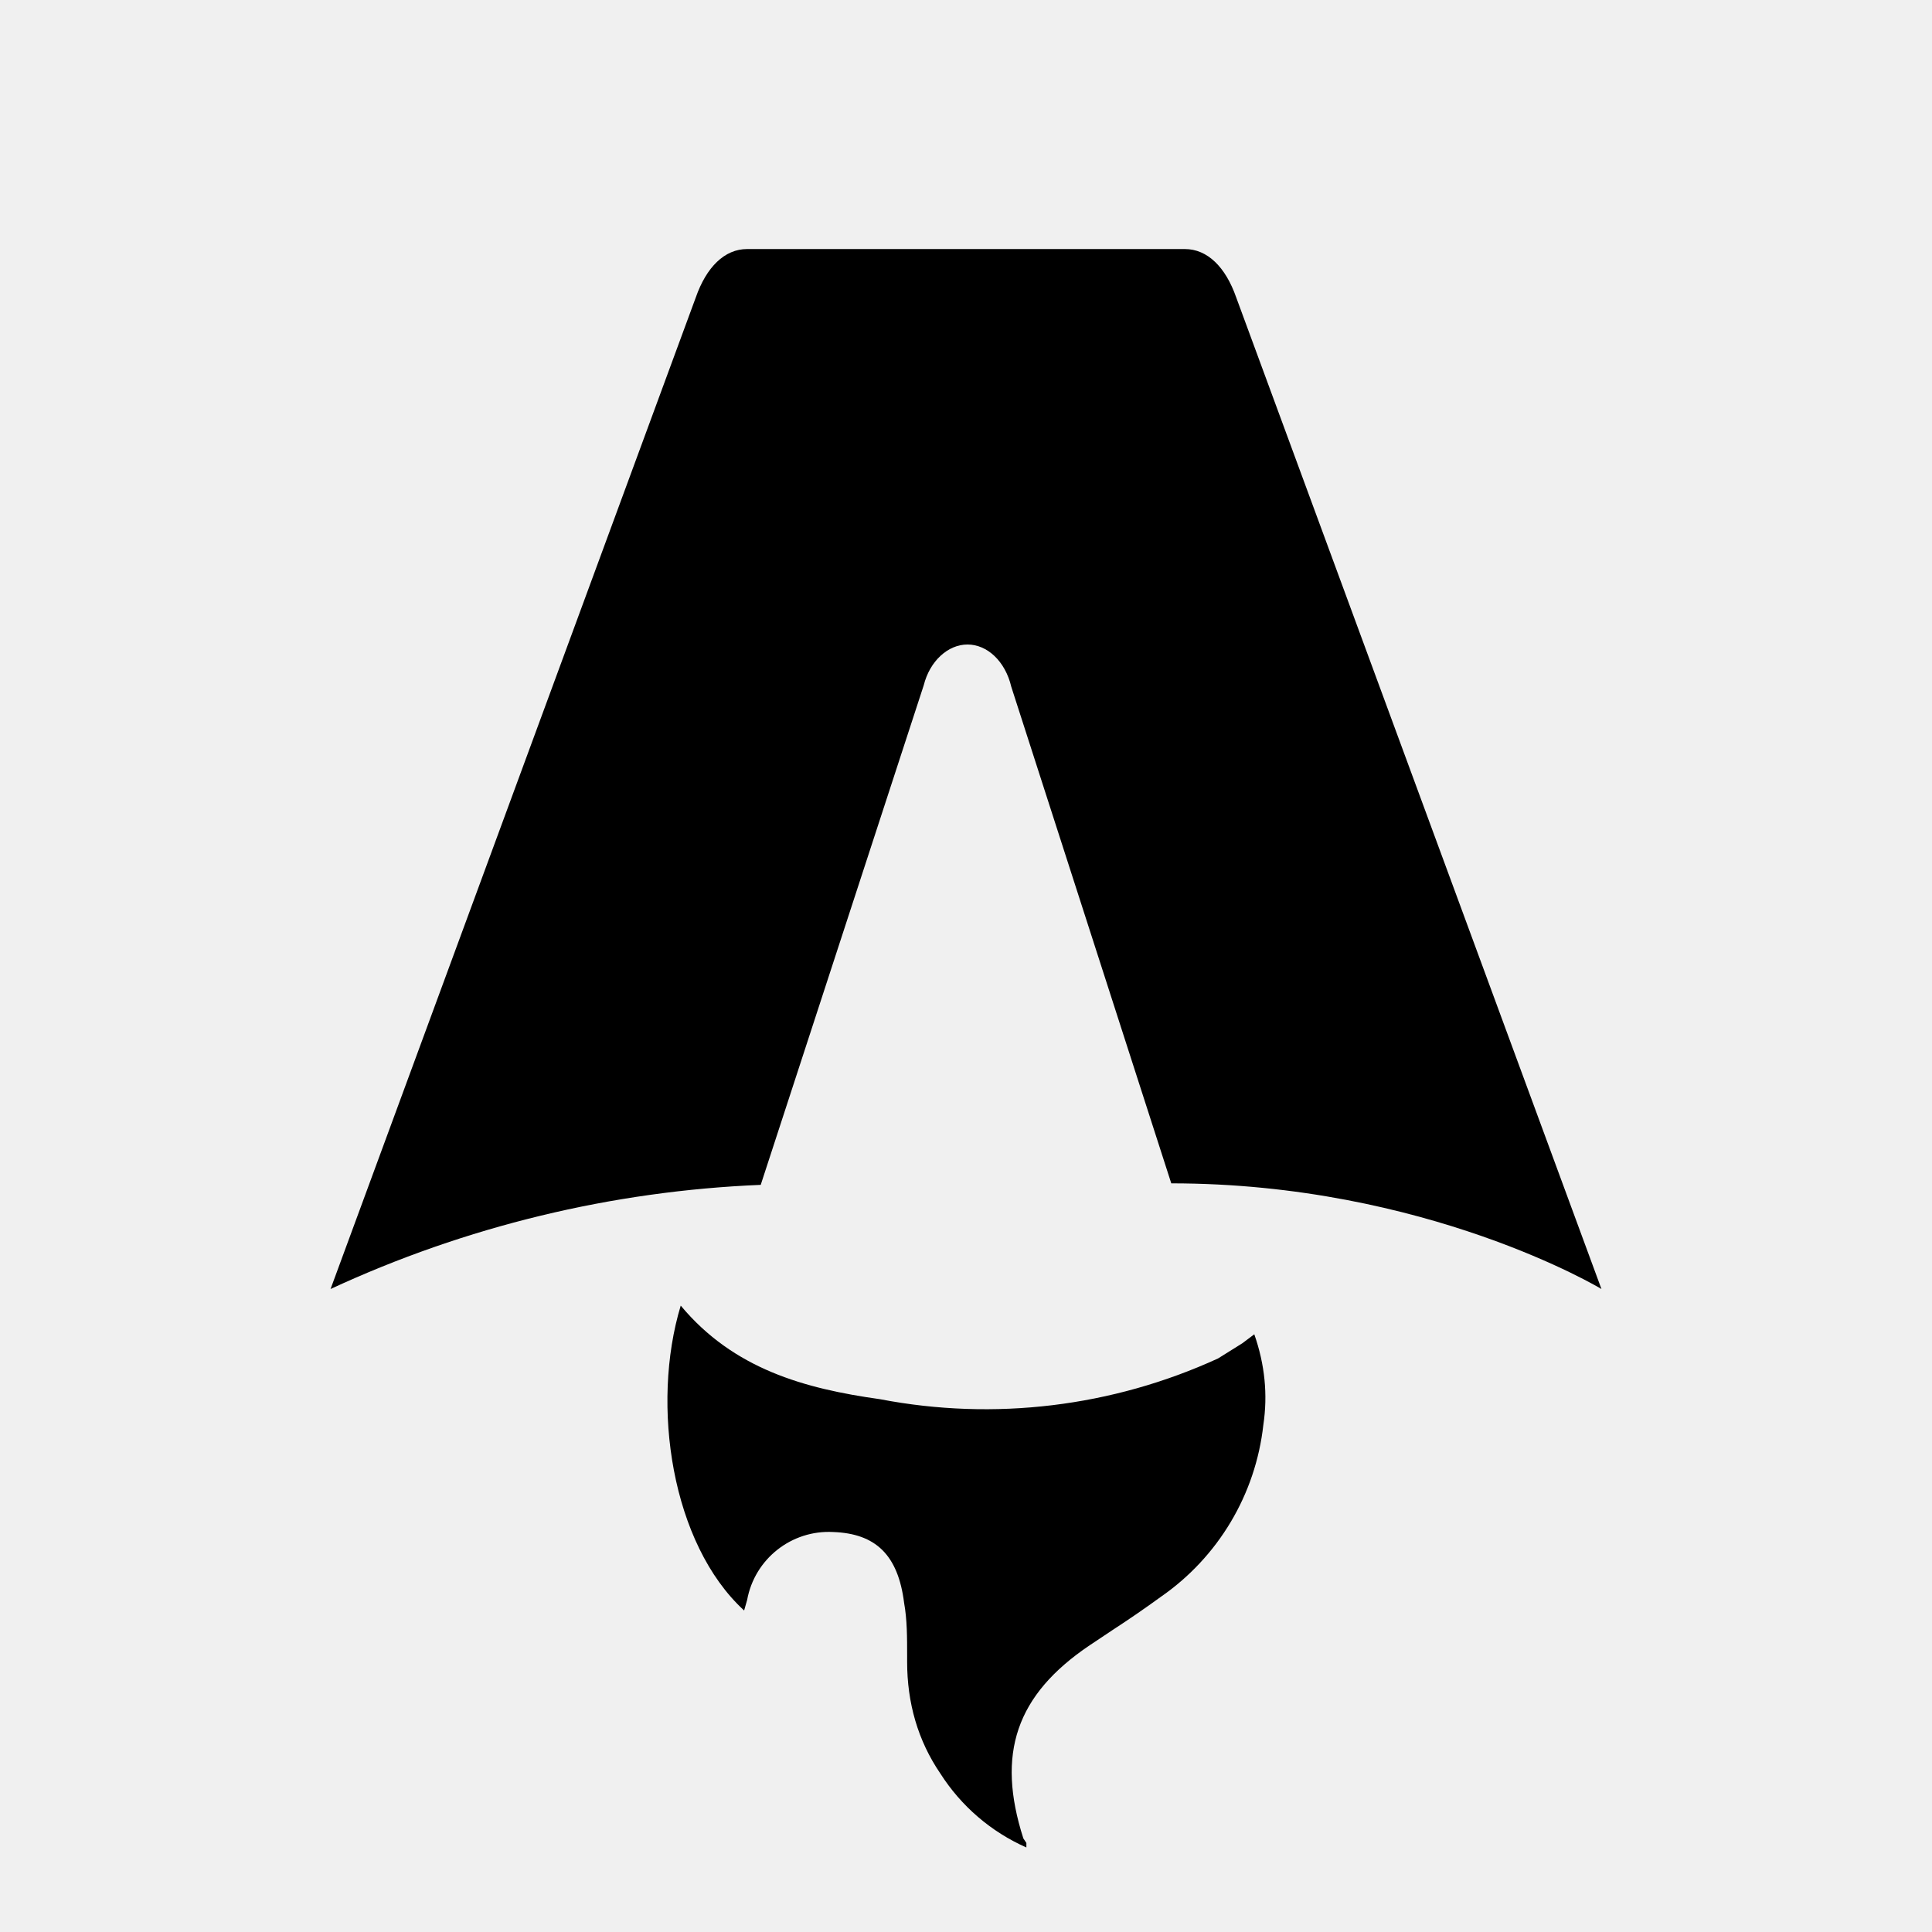
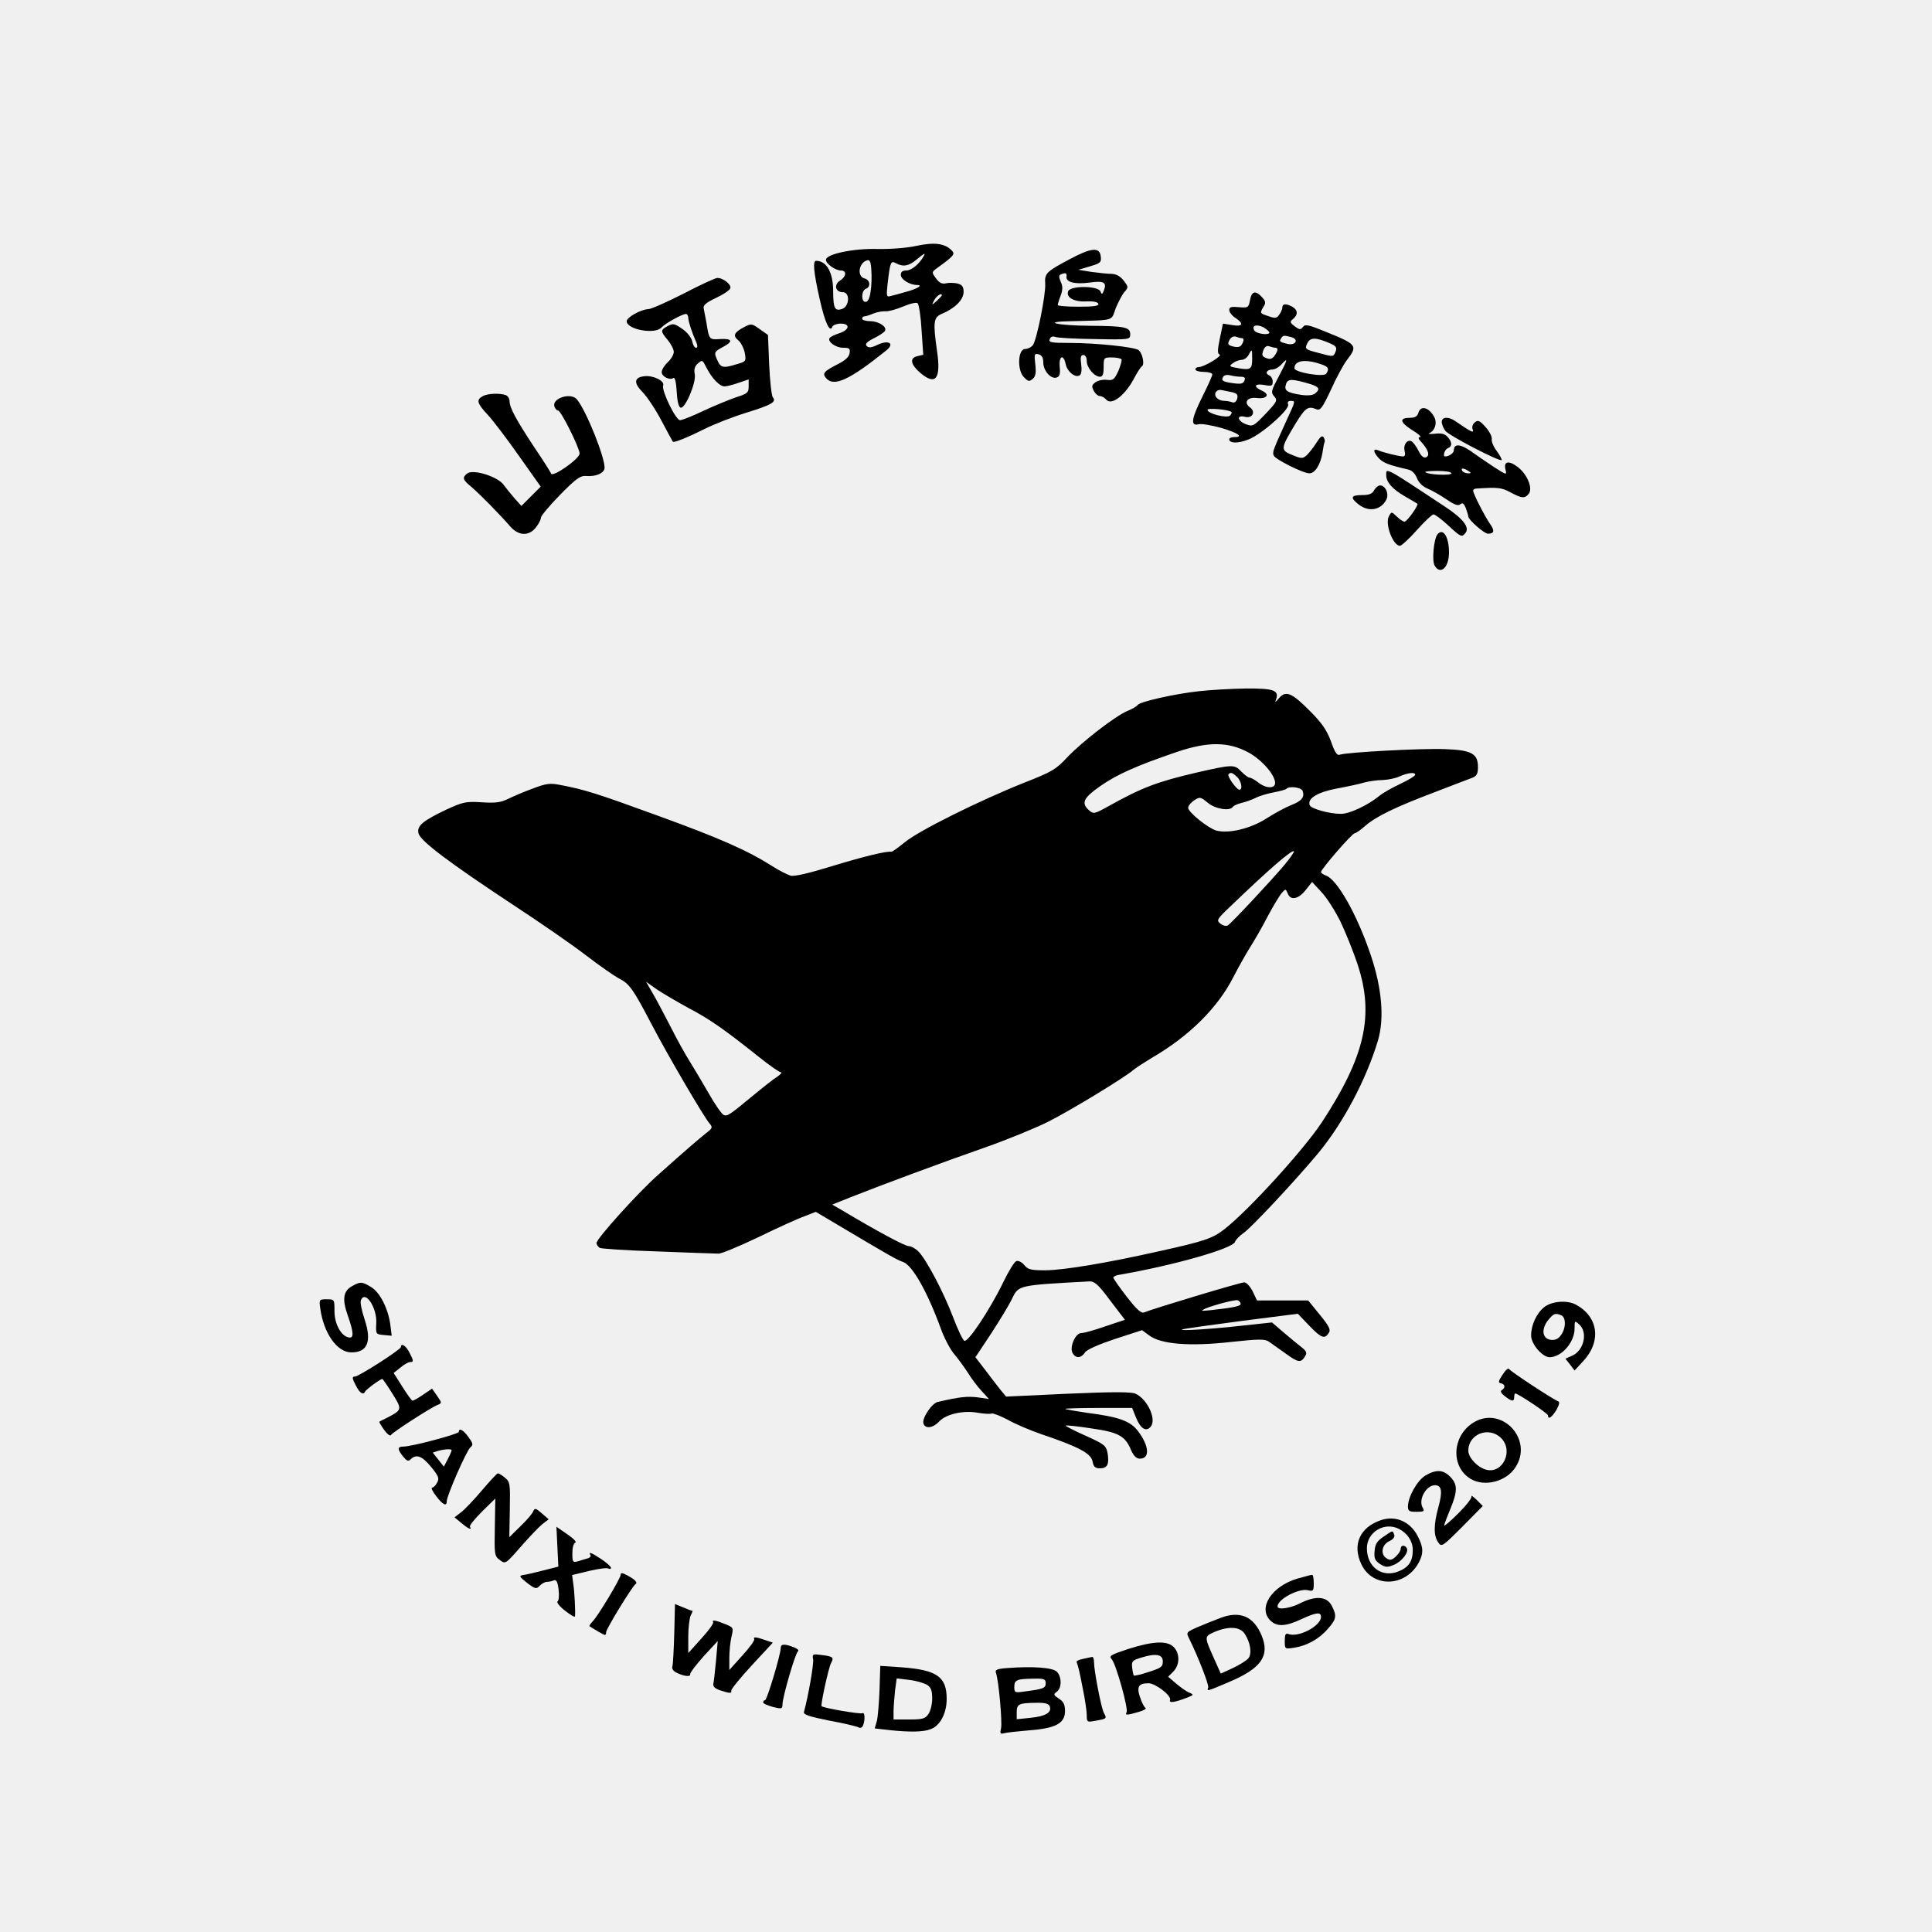
- <svg xmlns="http://www.w3.org/2000/svg" fill="none" viewBox="0 0 128 128">
-   <path d="M50.4 78.5a75.1 75.1 0 0 0-28.5 6.9l24.2-65.7c.7-2 1.9-3.2 3.4-3.2h29c1.5 0 2.7 1.2 3.4 3.2l24.2 65.7s-11.6-7-28.5-7L67 45.5c-.4-1.7-1.6-2.8-2.9-2.8-1.3 0-2.5 1.1-2.9 2.7L50.4 78.5Zm-1.1 28.2Zm-4.2-20.2c-2 6.6-.6 15.8 4.2 20.2a17.5 17.5 0 0 1 .2-.7 5.5 5.5 0 0 1 5.7-4.5c2.8.1 4.3 1.5 4.7 4.7.2 1.1.2 2.3.2 3.5v.4c0 2.7.7 5.2 2.2 7.4a13 13 0 0 0 5.7 4.9v-.3l-.2-.3c-1.8-5.6-.5-9.5 4.4-12.8l1.5-1a73 73 0 0 0 3.2-2.2 16 16 0 0 0 6.8-11.4c.3-2 .1-4-.6-6l-.8.6-1.6 1a37 37 0 0 1-22.4 2.7c-5-.7-9.7-2-13.2-6.2Z" />
-   <style>
-         path { fill: #000; }
-         @media (prefers-color-scheme: dark) {
-             path { fill: #FFF; }
-         }
-     </style>
+ <svg xmlns="http://www.w3.org/2000/svg" version="1.0" width="800pt" height="800pt" viewBox="0 0 800 800" preserveAspectRatio="xMidYMid meet">
+   <g transform="translate(0,800) scale(0.1,-0.1)" fill="#000000" stroke="none">
+     <path d="M3795 6982 c-40 -9 -109 -14 -161 -13 -100 3 -214 -21 -214 -45 0 -16 39 -44 62 -44 25 0 23 -25 -4 -42 -26 -17 -19 -48 12 -48 30 0 28 -57 -2 -69 -31 -11 -38 2 -38 72 0 79 -27 127 -71 127 -14 0 -10 -47 15 -158 22 -99 43 -143 53 -114 3 6 18 12 34 12 41 0 37 -26 -6 -40 -19 -6 -37 -15 -40 -20 -9 -15 26 -40 56 -40 26 0 30 -3 27 -22 -2 -16 -18 -30 -47 -45 -59 -30 -67 -39 -51 -58 32 -39 97 -9 250 114 36 29 10 45 -37 23 -24 -12 -36 -13 -44 -5 -8 8 -1 17 29 32 22 11 43 25 46 30 11 17 -25 41 -60 41 -19 0 -34 5 -34 10 0 6 4 10 9 10 5 0 22 5 38 12 15 6 38 10 50 9 12 -1 45 8 73 20 31 13 55 18 60 13 5 -5 13 -55 16 -111 l7 -102 -25 -6 c-33 -8 -27 -35 14 -70 63 -53 85 -23 68 92 -17 120 -15 139 21 154 53 22 89 58 89 90 0 22 -6 30 -25 35 -14 3 -35 4 -47 1 -17 -4 -28 1 -42 20 -19 26 -19 26 7 45 69 50 73 56 57 72 -28 28 -71 34 -145 18z m29 -44 c-18 -32 -50 -58 -71 -58 -16 0 -23 -6 -23 -18 0 -19 37 -42 67 -42 27 0 2 -16 -47 -29 -25 -7 -53 -15 -63 -17 -16 -5 -17 0 -12 48 11 94 13 100 35 88 30 -16 53 -12 85 15 34 28 39 30 29 13z m-219 -145 c-4 -28 -11 -43 -21 -43 -19 0 -18 46 1 54 22 8 18 37 -5 43 -32 8 -25 64 10 75 12 4 16 -6 18 -41 2 -25 1 -65 -3 -88z m295 -16 c0 -2 -10 -12 -21 -23 -22 -19 -22 -19 -10 4 10 18 31 31 31 19z" />
+     <path d="M4428 6926 c-96 -51 -103 -58 -100 -101 3 -43 -35 -233 -51 -254 -7 -9 -21 -16 -32 -16 -30 0 -34 -86 -6 -116 18 -19 23 -20 37 -8 12 10 15 24 11 60 -5 43 -4 46 14 42 13 -4 19 -14 19 -34 0 -35 33 -71 56 -62 12 4 15 16 12 44 -4 47 16 54 25 10 7 -31 40 -57 58 -45 7 4 9 23 6 45 -4 29 -2 39 9 39 8 0 14 -10 14 -25 0 -28 32 -65 55 -65 11 0 15 11 15 40 0 39 1 40 34 40 19 0 37 -4 40 -8 2 -4 -4 -26 -13 -48 -17 -36 -22 -40 -47 -37 -16 2 -37 -2 -48 -10 -15 -11 -17 -17 -7 -35 6 -12 18 -22 25 -22 8 0 19 -6 26 -14 22 -28 81 18 119 93 12 22 25 42 30 45 11 7 2 53 -14 66 -15 13 -175 30 -287 30 -75 0 -87 2 -81 16 3 9 12 13 22 9 9 -4 82 -8 164 -9 146 -3 147 -2 147 20 0 29 -21 34 -165 35 -141 1 -205 17 -80 19 185 5 165 -1 185 54 11 26 27 57 36 67 17 19 17 21 -3 47 -14 18 -30 27 -49 28 -16 0 -54 4 -84 8 l-55 9 48 14 c44 13 48 17 45 41 -4 40 -39 37 -130 -12z m-12 -73 c-1 -22 35 -31 96 -23 58 8 71 1 60 -30 -7 -19 -10 -21 -15 -7 -9 24 -125 25 -134 1 -10 -26 26 -45 76 -42 28 1 46 -2 49 -10 3 -9 -19 -12 -82 -12 -47 0 -86 3 -86 7 0 4 5 21 12 39 9 25 9 39 0 58 -8 19 -8 26 1 30 21 8 25 6 23 -11z" />
+     <path d="M2830 6784 c-69 -35 -134 -64 -145 -64 -31 -1 -90 -34 -90 -50 0 -35 119 -56 144 -26 14 16 86 56 101 56 6 0 10 -8 10 -17 1 -16 14 -57 35 -105 4 -11 3 -18 -3 -18 -6 0 -13 12 -16 28 -4 15 -21 37 -42 51 -31 21 -37 23 -59 11 -31 -17 -31 -21 0 -58 14 -17 25 -39 25 -49 0 -11 -11 -30 -25 -43 -14 -13 -25 -31 -25 -41 0 -18 33 -35 49 -24 6 3 11 -20 13 -56 2 -39 8 -64 16 -67 19 -6 65 103 59 138 -4 20 -1 33 13 45 18 16 19 15 35 -17 23 -45 55 -78 75 -78 10 0 36 7 59 15 l41 14 0 -29 c0 -26 -5 -30 -52 -45 -29 -10 -90 -35 -135 -56 -46 -22 -89 -39 -97 -39 -18 0 -78 124 -70 144 7 19 -42 43 -79 38 -42 -5 -44 -28 -5 -67 18 -19 53 -71 77 -117 24 -46 46 -85 47 -87 5 -5 60 17 134 54 36 18 112 48 170 66 107 33 126 45 110 64 -5 6 -12 67 -15 135 l-5 123 -34 24 c-32 23 -35 24 -64 9 -42 -22 -49 -36 -25 -55 11 -9 23 -33 27 -52 6 -35 5 -36 -33 -47 -55 -17 -66 -15 -79 13 -17 36 -16 38 23 59 43 23 37 35 -15 32 -43 -3 -44 -2 -55 69 -4 22 -9 48 -11 57 -4 13 8 24 50 44 30 14 57 32 60 40 6 15 -30 44 -54 43 -8 0 -71 -29 -140 -65z" />
+     <path d="M5176 6757 c-6 -31 -8 -32 -46 -29 -31 3 -40 1 -40 -12 0 -8 11 -23 25 -32 37 -24 31 -38 -13 -30 l-38 6 -13 -62 c-10 -48 -10 -63 -1 -66 14 -5 -65 -52 -86 -52 -8 0 -14 -4 -14 -10 0 -5 16 -10 35 -10 19 0 35 -5 35 -10 0 -6 -18 -46 -40 -90 -46 -92 -52 -125 -18 -117 12 4 55 -4 95 -15 71 -21 94 -38 53 -38 -11 0 -20 -4 -20 -9 0 -17 37 -18 79 -1 55 21 172 125 165 145 -4 9 0 15 10 15 21 0 21 1 -15 -77 -57 -126 -61 -134 -55 -149 6 -16 122 -74 148 -74 23 0 46 36 54 85 3 22 7 42 9 45 2 3 0 12 -4 19 -6 9 -14 3 -29 -21 -12 -19 -30 -42 -40 -52 -18 -16 -22 -16 -61 0 -50 20 -49 26 13 129 42 68 52 75 88 60 15 -6 25 8 59 81 22 49 52 105 67 124 45 59 42 64 -93 118 -68 28 -81 30 -90 18 -9 -12 -14 -12 -34 3 -20 15 -21 19 -7 30 22 18 20 38 -3 51 -26 14 -41 13 -41 -3 0 -7 -6 -21 -13 -30 -10 -15 -17 -16 -45 -6 -36 12 -36 12 -20 39 10 15 9 23 -6 39 -27 30 -43 26 -50 -12z m80 -136 c-7 -10 -54 -2 -62 10 -12 21 8 28 37 14 16 -9 27 -20 25 -24z m-115 -21 c11 0 11 -11 0 -28 -5 -9 -17 -11 -34 -7 -23 6 -25 10 -16 27 6 12 17 17 26 14 8 -3 19 -6 24 -6z m206 4 c33 -9 18 -36 -16 -28 -32 8 -35 10 -26 23 7 13 12 13 42 5z m161 -26 c25 -11 29 -17 22 -35 -9 -21 -9 -21 -68 -5 -58 15 -60 17 -49 40 12 26 35 26 95 0z m-227 -18 c13 0 11 -13 -4 -34 -9 -12 -18 -15 -33 -9 -18 7 -20 12 -13 32 6 15 14 21 25 17 9 -3 20 -6 25 -6z m-96 -44 c0 -45 -6 -49 -56 -41 -40 7 -41 9 -24 21 10 8 27 14 37 14 9 0 22 9 28 20 14 27 15 26 15 -14z m111 -73 c-33 -62 -34 -68 -20 -84 15 -17 12 -22 -35 -72 -50 -52 -53 -54 -81 -44 -37 14 -41 40 -5 31 31 -8 46 21 21 39 -28 20 -11 44 28 39 42 -5 56 14 22 30 -38 17 -32 31 9 24 31 -6 35 -4 35 14 0 11 -7 23 -15 26 -19 8 -9 24 14 24 10 0 26 9 36 20 30 33 28 23 -9 -47z m182 46 c23 -9 26 -17 14 -36 -10 -16 -132 5 -132 22 0 34 48 40 118 14z m-341 -49 c16 0 21 -4 16 -16 -5 -13 -15 -15 -45 -11 -45 6 -53 11 -43 27 4 7 17 9 29 6 11 -3 31 -6 43 -6z m291 -31 c35 -12 39 -20 18 -38 -10 -8 -30 -10 -59 -6 -58 9 -71 18 -62 44 7 24 25 23 103 0z m-326 -33 c20 -5 25 -10 21 -27 -4 -12 -11 -18 -20 -15 -8 3 -22 6 -31 6 -27 0 -45 17 -39 33 3 9 14 14 24 12 10 -2 30 -6 45 -9z m-3 -82 c3 -2 0 -9 -6 -15 -12 -12 -93 8 -93 24 0 9 89 1 99 -9z" />
+     <path d="M1998 6359 c-27 -15 -22 -30 22 -77 22 -24 80 -100 129 -170 l90 -127 -40 -40 -40 -40 -27 30 c-15 17 -36 43 -47 58 -25 34 -127 66 -151 46 -21 -17 -18 -26 19 -56 39 -34 122 -119 158 -161 35 -41 78 -44 108 -6 12 15 21 33 21 41 0 7 36 50 79 94 66 67 84 80 108 78 39 -3 71 10 76 30 7 34 -74 239 -114 287 -25 31 -106 4 -93 -30 3 -9 10 -16 15 -16 12 0 89 -155 89 -178 0 -22 -112 -100 -118 -83 -2 6 -33 55 -69 108 -76 115 -103 165 -103 192 0 10 -7 22 -16 25 -24 9 -77 7 -96 -5z" />
+     <path d="M5873 6290 c-4 -14 -14 -20 -34 -20 -46 0 -43 -18 7 -50 27 -16 42 -30 34 -30 -9 0 -8 -7 7 -22 28 -32 35 -55 17 -62 -9 -3 -20 6 -30 27 -9 18 -22 35 -28 39 -17 11 -36 -12 -30 -38 4 -17 2 -24 -7 -24 -18 1 -78 15 -101 25 -24 10 -23 -6 2 -33 18 -19 42 -28 120 -46 16 -3 29 -16 37 -35 7 -19 23 -35 44 -44 19 -8 54 -28 79 -45 32 -22 48 -28 57 -20 9 8 15 3 23 -17 5 -14 10 -30 10 -34 0 -13 66 -71 81 -71 26 0 29 12 10 39 -22 31 -71 127 -71 139 0 5 6 9 13 9 91 6 105 4 142 -16 47 -25 58 -26 75 -6 18 22 -5 80 -45 111 -38 29 -60 24 -51 -11 6 -23 4 -22 -46 10 -29 19 -64 43 -78 53 -57 43 -90 50 -90 17 0 -11 -20 -25 -36 -25 -11 0 -2 29 11 34 19 7 19 25 -1 47 -11 13 -26 16 -52 13 -21 -2 -31 -1 -24 2 24 11 34 42 21 67 -22 41 -57 50 -66 17z m207 -240 c13 -8 13 -10 -2 -10 -9 0 -20 5 -23 10 -8 13 5 13 25 0z m-70 -10 c0 -10 -98 -6 -108 5 -3 3 20 5 51 5 32 0 57 -4 57 -10z" />
+     <path d="M5970 6253 c0 -10 7 -27 15 -37 15 -20 225 -129 233 -121 2 2 -7 19 -20 37 -14 18 -23 41 -21 50 2 9 -9 31 -25 49 -25 28 -32 31 -45 20 -9 -7 -13 -19 -9 -29 6 -17 -3 -13 -73 35 -28 19 -55 17 -55 -4z" />
+     <path d="M5740 6032 c0 -28 26 -58 77 -87 27 -16 50 -29 52 -31 6 -6 -43 -74 -53 -74 -6 0 -20 9 -32 21 -22 21 -22 21 -33 1 -17 -31 17 -122 46 -122 6 0 38 29 70 65 32 36 63 65 69 65 6 0 33 -20 60 -45 53 -49 57 -51 72 -32 19 22 -9 59 -83 108 -254 168 -245 163 -245 131z" />
+     <path d="M5690 5970 c-8 -15 -21 -20 -50 -20 -47 0 -50 -11 -14 -39 41 -32 91 -24 114 19 13 24 -3 60 -25 60 -8 0 -19 -9 -25 -20z" />
+     <path d="M5952 5787 c-15 -19 -23 -107 -12 -128 23 -42 60 -10 60 53 0 66 -25 104 -48 75z" />
+     <path d="M4966 5138 c-103 -11 -247 -44 -255 -57 -4 -6 -23 -17 -43 -25 -51 -22 -183 -124 -247 -190 -48 -52 -65 -62 -180 -107 -186 -74 -439 -200 -495 -247 -27 -22 -52 -40 -55 -39 -18 4 -113 -19 -244 -59 -94 -29 -157 -44 -173 -40 -13 4 -48 21 -77 40 -103 65 -216 115 -472 208 -252 92 -305 109 -407 128 -40 8 -57 6 -114 -16 -36 -13 -82 -33 -102 -43 -29 -14 -53 -17 -108 -13 -65 4 -77 1 -145 -30 -99 -47 -124 -68 -116 -99 8 -32 130 -123 392 -296 110 -72 246 -166 303 -210 56 -43 118 -86 136 -95 43 -22 58 -44 136 -193 68 -130 214 -379 238 -407 14 -16 12 -20 -14 -40 -29 -23 -76 -63 -198 -172 -80 -70 -256 -265 -256 -283 0 -6 6 -15 13 -20 6 -4 116 -11 242 -15 127 -5 239 -9 250 -9 11 -1 85 30 165 68 80 39 166 78 192 87 l46 18 86 -51 c217 -129 252 -149 274 -156 39 -12 102 -123 159 -280 14 -38 39 -85 55 -103 16 -19 40 -52 55 -75 14 -23 39 -57 57 -76 l31 -34 -48 7 c-42 5 -72 2 -164 -19 -25 -6 -67 -69 -59 -90 8 -23 40 -18 65 9 29 31 101 47 160 36 25 -4 50 -6 57 -3 6 2 37 -10 67 -26 30 -17 93 -44 140 -60 154 -52 204 -79 211 -112 4 -23 11 -29 31 -29 31 0 39 18 31 64 -6 30 -13 36 -91 71 -47 21 -84 40 -82 42 3 2 51 -3 108 -12 112 -16 139 -31 164 -93 10 -21 21 -32 35 -32 42 0 39 52 -7 113 -32 43 -79 60 -213 77 -47 7 -87 14 -89 16 -2 2 59 4 136 4 l141 0 16 -40 c19 -47 43 -61 62 -36 23 32 -16 113 -64 135 -16 8 -97 8 -279 0 l-257 -12 -24 29 c-13 16 -41 53 -63 82 l-40 52 65 98 c35 54 75 119 87 145 27 56 26 55 320 71 21 1 37 -13 86 -79 l61 -80 -81 -27 c-45 -16 -89 -28 -100 -28 -24 0 -49 -58 -36 -82 13 -24 35 -23 52 2 8 12 56 33 125 56 l111 36 30 -22 c48 -36 166 -46 336 -27 120 13 143 13 160 1 11 -8 42 -30 69 -49 52 -38 63 -39 80 -11 9 14 6 21 -14 37 -14 11 -47 38 -74 61 l-49 42 -121 -13 c-135 -15 -266 -23 -251 -16 6 3 115 18 244 35 l235 30 49 -51 c49 -51 63 -55 80 -27 8 12 -1 29 -38 74 l-48 59 -106 0 -106 0 -18 38 c-11 21 -26 37 -35 37 -16 0 -378 -109 -413 -124 -13 -6 -31 10 -73 64 -31 40 -56 76 -56 80 0 4 12 10 28 12 220 38 468 108 476 136 3 9 20 26 36 37 30 20 208 210 306 327 105 126 201 307 250 470 27 92 16 217 -30 353 -56 167 -140 316 -187 330 -10 4 -19 10 -19 14 0 12 129 161 140 161 5 0 25 14 44 31 44 38 123 77 290 140 72 28 141 54 154 59 17 7 22 18 22 43 0 57 -27 71 -136 75 -97 4 -409 -13 -436 -23 -11 -5 -21 9 -37 56 -18 47 -38 76 -86 124 -76 77 -101 87 -129 54 -15 -18 -18 -20 -12 -5 13 38 -10 46 -128 45 -61 -1 -147 -6 -190 -11z m204 -254 c55 -30 110 -93 110 -126 0 -24 -37 -24 -70 2 -14 11 -30 20 -36 20 -6 0 -21 12 -35 26 -27 29 -36 29 -184 -5 -163 -38 -227 -62 -368 -141 -56 -31 -59 -31 -78 -15 -33 30 -23 51 47 100 70 49 152 85 319 142 128 43 212 42 295 -3z m-48 -101 c18 -16 25 -53 10 -53 -12 0 -52 57 -45 64 9 9 15 8 35 -11z m738 9 c0 -5 -28 -22 -62 -38 -34 -16 -73 -38 -87 -50 -48 -39 -123 -74 -158 -74 -49 0 -124 21 -130 36 -10 28 33 54 113 69 43 8 95 19 114 25 19 5 53 10 75 10 22 1 54 7 70 15 34 15 65 19 65 7z m-466 -67 c9 -26 -4 -42 -48 -59 -23 -9 -69 -34 -102 -55 -65 -42 -156 -64 -208 -50 -34 10 -116 76 -116 94 0 8 11 22 25 31 23 15 26 15 56 -10 31 -26 92 -36 104 -17 3 5 19 12 35 16 17 4 43 13 59 21 15 8 49 18 75 23 26 5 50 11 53 15 12 12 61 6 67 -9z m-75 -306 c-51 -61 -219 -241 -235 -251 -6 -4 -20 -1 -30 7 -18 14 -16 18 41 72 159 153 255 236 263 228 2 -2 -15 -27 -39 -56z m231 -234 c21 -44 54 -125 72 -180 69 -210 30 -380 -149 -653 -75 -113 -301 -362 -402 -441 -49 -39 -85 -51 -271 -92 -217 -49 -399 -79 -473 -79 -58 0 -71 3 -86 22 -10 12 -24 19 -33 16 -8 -3 -33 -44 -55 -90 -55 -113 -146 -249 -160 -240 -7 4 -28 49 -47 99 -40 105 -110 237 -143 271 -12 12 -30 22 -40 22 -16 0 -133 63 -272 146 l-45 26 75 30 c128 51 387 147 559 207 91 32 208 80 260 106 95 48 317 183 355 216 11 9 45 31 75 49 155 90 273 208 337 334 20 39 51 94 69 123 18 28 52 87 74 130 23 43 49 86 58 96 15 17 16 17 24 -2 11 -31 44 -25 74 13 l27 34 39 -42 c21 -22 56 -77 78 -121z m-2699 -359 c88 -46 149 -89 292 -203 44 -35 84 -63 90 -63 7 0 0 -8 -14 -18 -15 -9 -59 -44 -99 -77 -99 -82 -108 -88 -123 -82 -8 3 -36 43 -62 89 -26 45 -62 106 -79 133 -18 28 -54 93 -80 145 -27 52 -60 115 -75 140 l-26 45 45 -32 c25 -17 84 -51 131 -77z m2286 -1223 c4 -11 -24 -17 -122 -28 -42 -4 -46 -4 -25 6 35 15 123 38 134 35 6 -1 11 -7 13 -13z" />
+     <path d="M1459 2675 c-38 -20 -43 -55 -19 -122 25 -71 26 -96 4 -91 -32 6 -59 56 -59 109 0 48 0 49 -32 49 -31 0 -32 -1 -27 -37 14 -104 70 -183 129 -183 67 0 85 45 55 136 -12 35 -19 71 -16 79 17 46 68 -29 64 -95 -2 -44 -2 -45 31 -48 l33 -3 -6 48 c-10 67 -43 132 -80 154 -37 22 -43 23 -77 4z" />
+     <path d="M6395 2588 c-32 -25 -55 -74 -55 -118 0 -36 47 -90 77 -90 50 1 103 62 103 119 0 33 0 34 20 16 36 -33 18 -109 -31 -129 l-27 -12 19 -24 19 -25 34 37 c79 83 65 187 -31 237 -36 18 -97 13 -128 -11z m69 -34 c21 -8 21 -53 0 -82 -11 -16 -24 -22 -42 -20 -36 4 -41 44 -12 81 23 28 29 31 54 21z" />
+     <path d="M1660 2422 c0 -10 -175 -122 -190 -122 -13 0 -13 -6 5 -40 15 -29 30 -38 37 -22 3 8 63 52 71 52 2 0 21 -27 42 -61 41 -66 41 -67 -25 -101 -14 -7 -27 -13 -29 -15 -2 -1 7 -16 19 -33 13 -18 25 -28 29 -22 7 12 169 116 194 125 17 7 17 8 -3 37 l-21 30 -37 -25 c-20 -14 -40 -25 -44 -25 -3 0 -22 26 -42 58 l-36 57 28 22 c15 13 33 23 40 23 16 0 15 5 -3 40 -14 28 -35 41 -35 22z" />
+     <path d="M6222 2308 c-18 -27 -19 -34 -7 -36 18 -4 19 -18 4 -28 -8 -4 -4 -13 12 -25 29 -23 39 -24 39 -4 0 8 2 15 4 15 12 0 136 -83 136 -91 0 -19 16 -8 35 23 11 20 14 33 8 35 -20 7 -197 123 -204 134 -3 6 -15 -4 -27 -23z" />
+     <path d="M6102 2110 c-90 -55 -96 -184 -12 -234 58 -34 147 -11 185 48 76 115 -56 257 -173 186z m114 -65 c52 -52 7 -148 -61 -131 -36 9 -75 50 -75 79 0 70 86 102 136 52z" />
+     <path d="M1900 2071 c0 -9 -195 -61 -230 -61 -25 0 -25 -11 -1 -41 16 -19 22 -22 32 -11 23 22 47 13 84 -32 31 -38 35 -48 25 -65 -6 -12 -15 -21 -21 -21 -5 0 2 -16 17 -35 28 -37 44 -44 44 -21 0 23 82 210 98 223 12 10 11 16 -8 42 -21 30 -40 40 -40 22z m-30 -76 c0 -4 -7 -20 -16 -37 l-16 -31 -23 29 -23 29 21 7 c29 8 57 9 57 3z" />
+     <path d="M5902 1890 c-34 -21 -71 -87 -72 -127 0 -20 5 -23 35 -23 32 0 35 2 25 19 -17 33 16 91 52 91 28 0 32 -26 14 -91 -20 -73 -20 -118 -1 -145 14 -21 17 -19 100 64 l85 86 -26 26 c-15 14 -24 20 -21 14 3 -6 -21 -37 -53 -69 -33 -33 -60 -56 -60 -52 0 4 11 34 25 67 31 75 31 104 0 135 -29 30 -59 31 -103 5z" />
+     <path d="M1995 1828 c-33 -39 -72 -80 -87 -91 l-26 -20 28 -23 c28 -24 46 -32 36 -16 -3 5 20 33 50 63 l55 54 -2 -119 c-2 -113 -2 -119 21 -136 23 -17 23 -17 87 56 35 40 75 82 89 93 l26 20 -29 25 c-25 22 -29 22 -35 8 -3 -9 -27 -37 -53 -62 l-46 -45 2 114 c2 108 1 115 -20 132 -13 11 -26 19 -30 18 -3 0 -33 -32 -66 -71z" />
+     <path d="M5717 1705 c-87 -30 -118 -102 -80 -182 47 -100 185 -95 239 9 19 37 18 62 -6 108 -31 60 -92 86 -153 65z m76 -36 c35 -18 57 -51 57 -87 0 -46 -16 -71 -57 -88 -69 -29 -133 16 -133 95 0 67 73 111 133 80z" />
+     <path d="M5729 1637 c-27 -18 -35 -31 -37 -59 -3 -30 1 -40 22 -54 22 -14 31 -15 57 -4 34 14 64 53 54 70 -9 14 -25 12 -25 -3 0 -8 -9 -22 -21 -33 -15 -14 -24 -16 -37 -7 -27 16 -21 56 10 71 17 8 25 18 21 27 -7 19 -4 19 -44 -8z" />
+     <path d="M2308 1596 l4 -83 -63 -16 c-35 -9 -73 -18 -84 -19 -17 -3 -14 -7 17 -32 34 -26 39 -27 53 -12 9 9 22 16 30 16 7 0 20 2 28 6 11 4 16 -6 20 -38 3 -24 1 -45 -4 -49 -6 -3 8 -21 30 -38 23 -18 41 -29 42 -24 2 20 -2 101 -7 134 l-5 37 70 17 c38 9 75 14 80 10 6 -3 11 -2 11 3 0 5 -18 21 -40 36 -41 27 -55 32 -45 17 3 -5 -3 -12 -12 -14 -10 -3 -28 -8 -40 -12 -21 -6 -23 -3 -23 33 0 23 5 42 12 44 7 3 -8 18 -33 35 l-45 31 4 -82z" />
+     <path d="M2570 1479 c0 -14 -95 -173 -117 -194 -8 -9 -14 -17 -12 -19 22 -14 59 -36 64 -36 3 0 5 5 5 12 0 13 108 190 122 199 10 6 -4 20 -39 38 -17 9 -23 9 -23 0z" />
+     <path d="M5371 1463 c-106 -32 -163 -121 -111 -173 27 -27 64 -25 128 5 62 29 82 31 82 10 0 -38 -94 -87 -135 -71 -12 4 -15 -2 -15 -29 0 -33 0 -34 38 -28 53 8 104 36 140 78 36 40 38 54 17 95 -21 41 -68 44 -136 9 -39 -19 -89 -26 -89 -11 0 30 89 77 127 67 21 -5 23 -2 23 30 0 19 -3 35 -7 34 -5 0 -32 -8 -62 -16z" />
+     <path d="M2792 1237 c-2 -67 -5 -129 -8 -138 -3 -10 5 -20 21 -27 30 -14 56 -16 53 -4 -2 4 23 37 55 73 l59 64 -7 -80 c-4 -44 -9 -87 -11 -96 -3 -12 5 -20 27 -28 39 -13 50 -14 47 -2 -2 5 36 52 84 104 l88 95 -32 11 c-36 13 -51 14 -45 4 3 -5 -19 -35 -49 -68 l-54 -60 0 50 c0 28 4 67 9 88 9 37 8 38 -26 52 -39 16 -57 19 -50 8 3 -5 -19 -35 -49 -68 l-54 -60 0 68 c0 38 5 77 10 88 6 10 9 19 7 19 -3 0 -20 6 -38 14 l-34 14 -3 -121z" />
+     <path d="M5055 1301 c-27 -10 -71 -28 -97 -39 -47 -21 -47 -21 -33 -49 37 -75 81 -189 78 -200 -6 -17 -8 -18 88 23 132 56 168 108 133 192 -33 79 -89 103 -169 73z m99 -66 c24 -37 31 -82 15 -102 -8 -9 -36 -27 -64 -40 l-50 -23 -26 58 c-43 96 -43 95 -1 114 58 25 106 23 126 -7z" />
+     <path d="M4672 1172 c-73 -24 -81 -29 -69 -42 18 -19 70 -206 62 -220 -8 -13 1 -13 49 1 22 6 35 14 29 17 -6 4 -16 24 -23 46 -14 42 -5 56 36 56 28 0 95 -51 89 -69 -6 -14 18 -11 72 10 26 10 27 12 8 20 -11 4 -35 21 -54 37 l-34 29 21 21 c28 28 28 76 2 102 -27 27 -84 25 -188 -8z m143 -52 c0 -22 -8 -27 -58 -43 -32 -11 -60 -17 -62 -15 -2 2 -5 16 -7 33 -3 26 1 30 37 41 61 19 90 14 90 -16z" />
+     <path d="M3233 1177 c0 -27 -57 -217 -65 -217 -4 0 -8 -4 -8 -9 0 -5 18 -13 40 -19 36 -9 40 -8 40 9 0 32 53 213 64 221 6 4 -2 11 -17 17 -38 15 -54 14 -54 -2z" />
+     <path d="M3367 1129 c3 -19 -19 -148 -38 -218 -3 -11 22 -19 106 -36 61 -11 115 -24 121 -28 7 -4 15 0 18 9 9 24 7 56 -3 50 -8 -5 -160 21 -169 29 -5 4 29 160 39 178 13 24 9 28 -39 34 -37 5 -39 4 -35 -18z" />
+     <path d="M4485 1131 c-16 -3 -29 -9 -27 -13 8 -22 12 -40 26 -112 9 -43 16 -92 16 -108 0 -29 1 -30 38 -23 45 8 46 9 33 32 -11 20 -41 175 -41 211 0 12 -3 21 -7 21 -5 -1 -21 -4 -38 -8z" />
+     <path d="M3642 1004 c-2 -55 -7 -113 -11 -130 l-9 -31 61 -7 c85 -9 142 -8 171 4 39 14 66 66 66 125 0 92 -40 120 -186 131 l-89 6 -3 -98z m196 20 c17 -11 22 -24 22 -57 0 -23 -7 -53 -16 -65 -13 -19 -24 -22 -80 -22 l-64 0 0 33 c0 17 3 56 6 85 l7 52 51 -6 c28 -3 61 -13 74 -20z" />
+     <path d="M4172 1093 c-43 -3 -53 -7 -48 -20 11 -28 27 -206 21 -230 -5 -20 -3 -24 12 -20 10 3 57 8 104 12 110 8 149 29 149 80 0 26 -6 39 -25 51 -23 15 -24 18 -9 29 21 15 21 62 0 83 -17 17 -100 23 -204 15z m158 -63 c0 -20 -9 -24 -87 -34 -40 -6 -43 -5 -43 18 0 30 10 34 78 35 45 1 52 -1 52 -19z m17 -96 c9 -25 -18 -41 -79 -47 l-58 -6 0 29 c0 34 9 38 78 39 39 1 54 -3 59 -15z" />
+   </g>
</svg>
